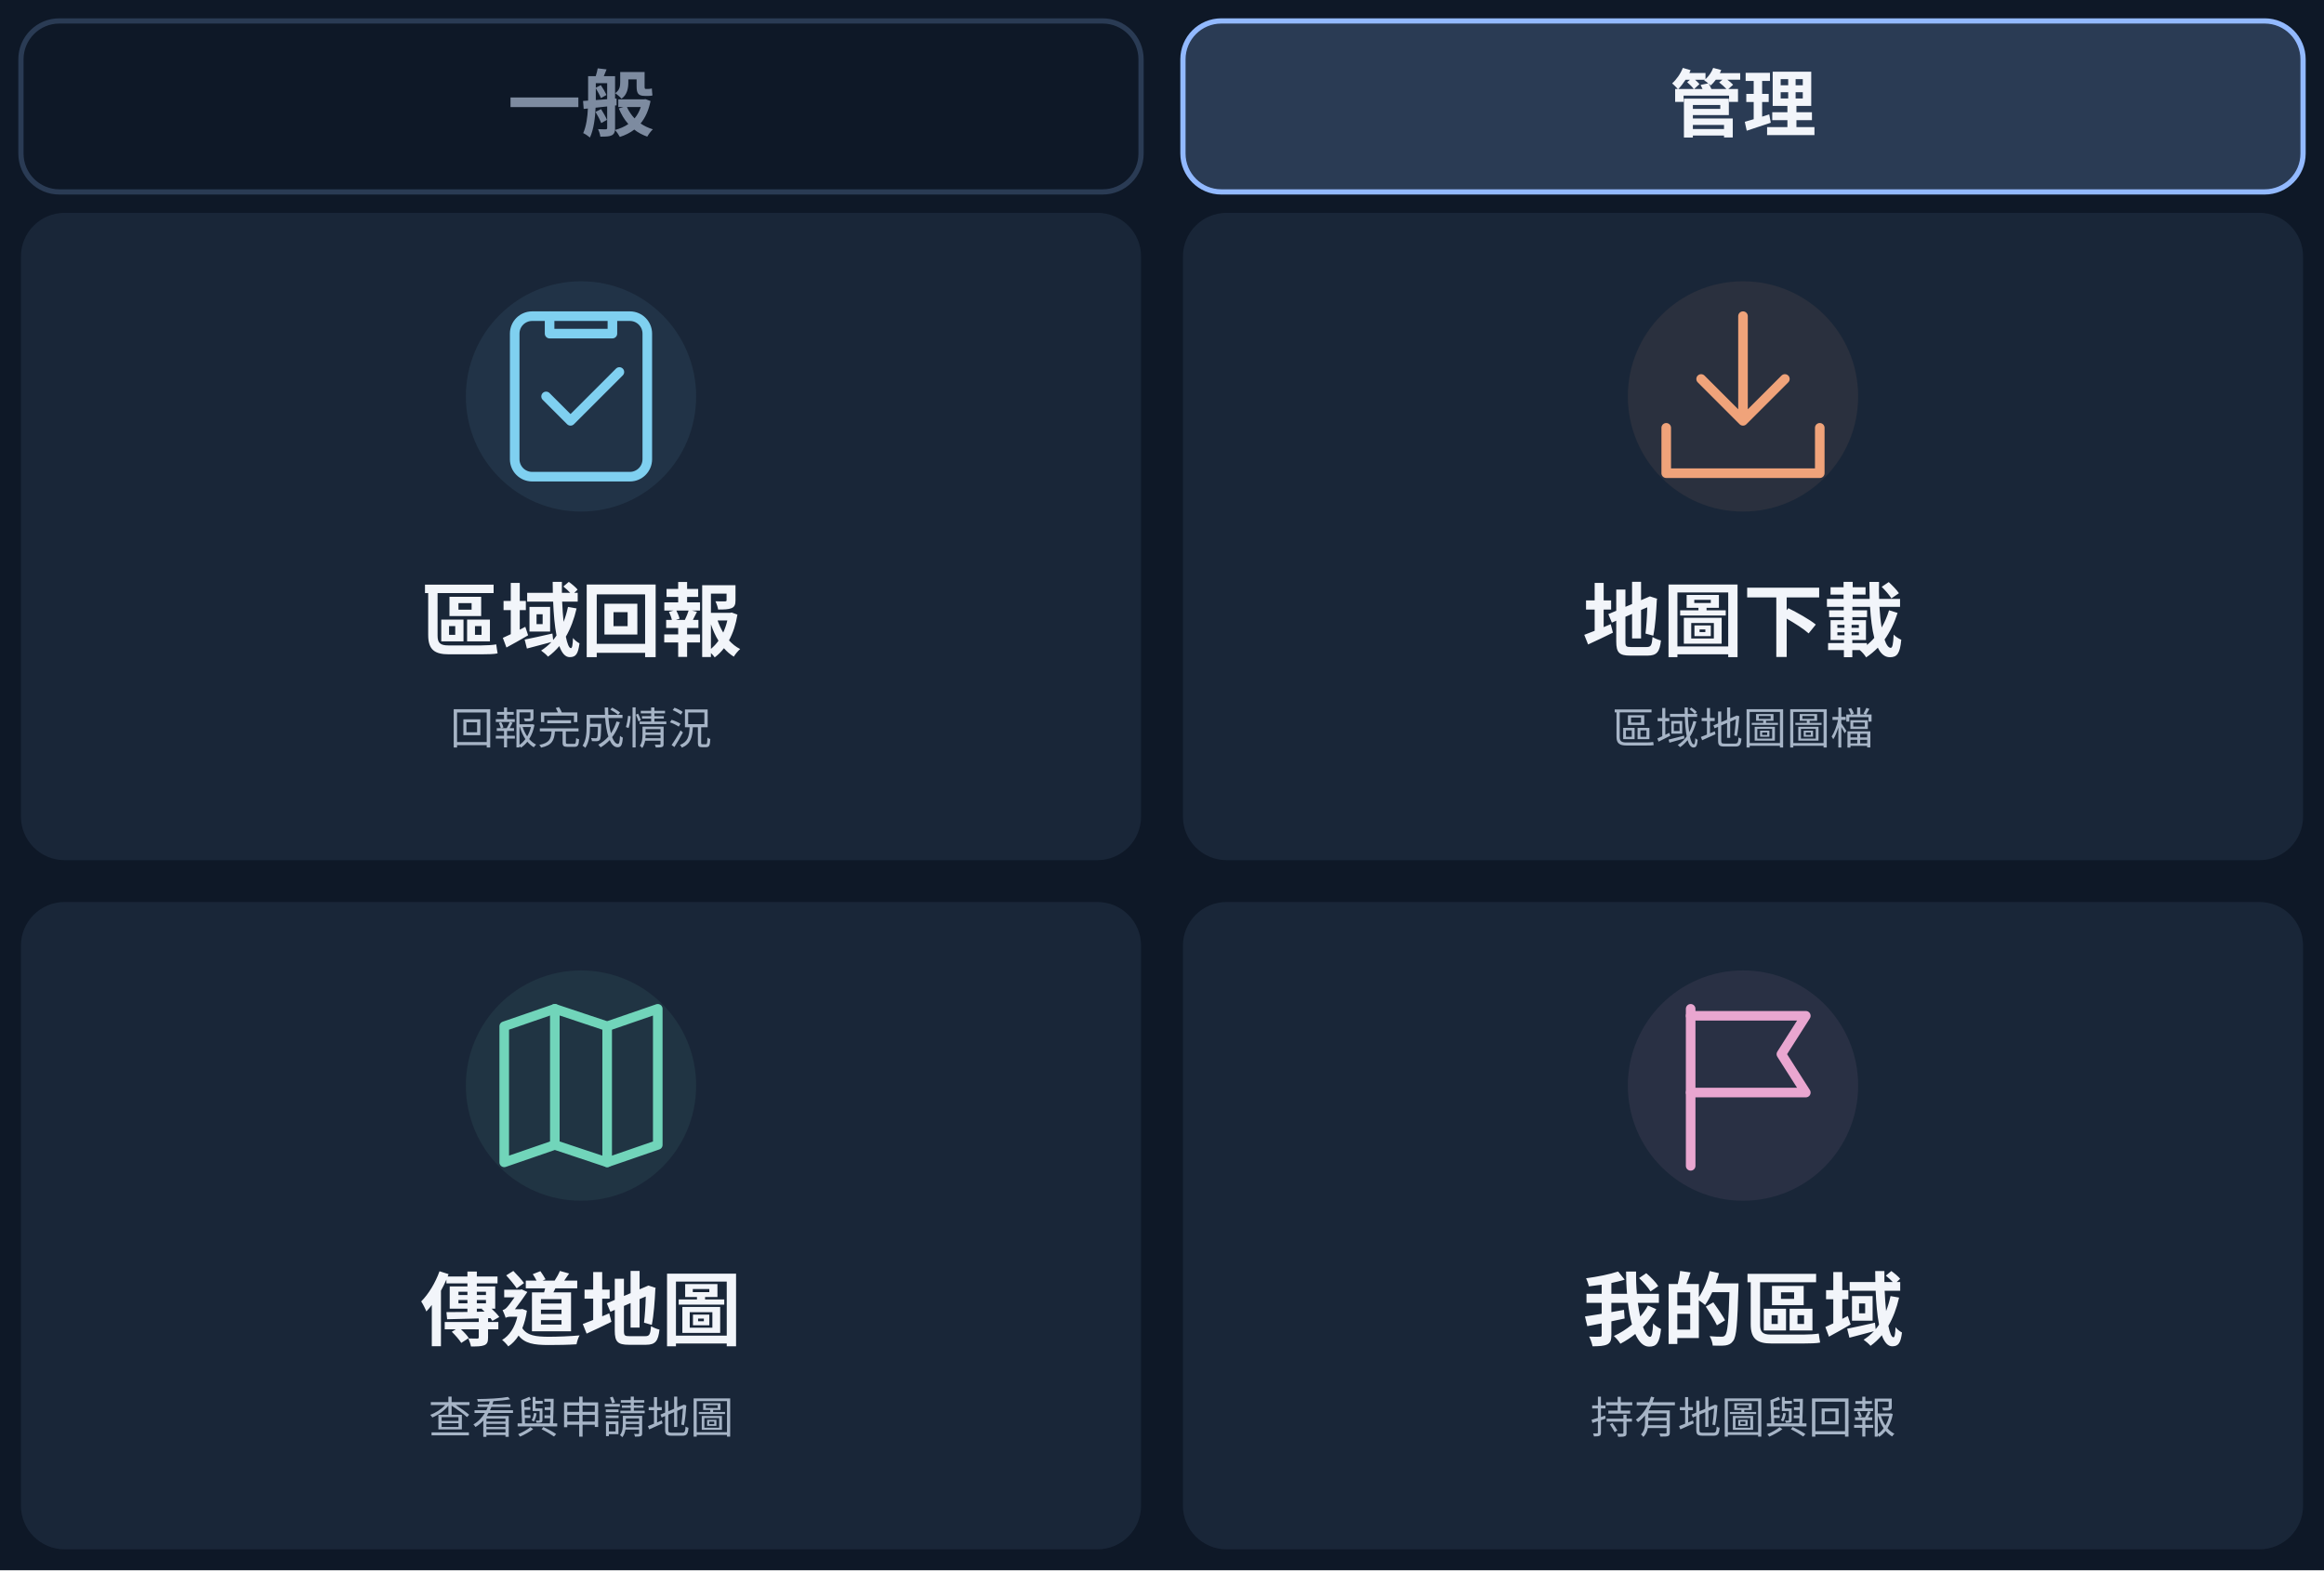
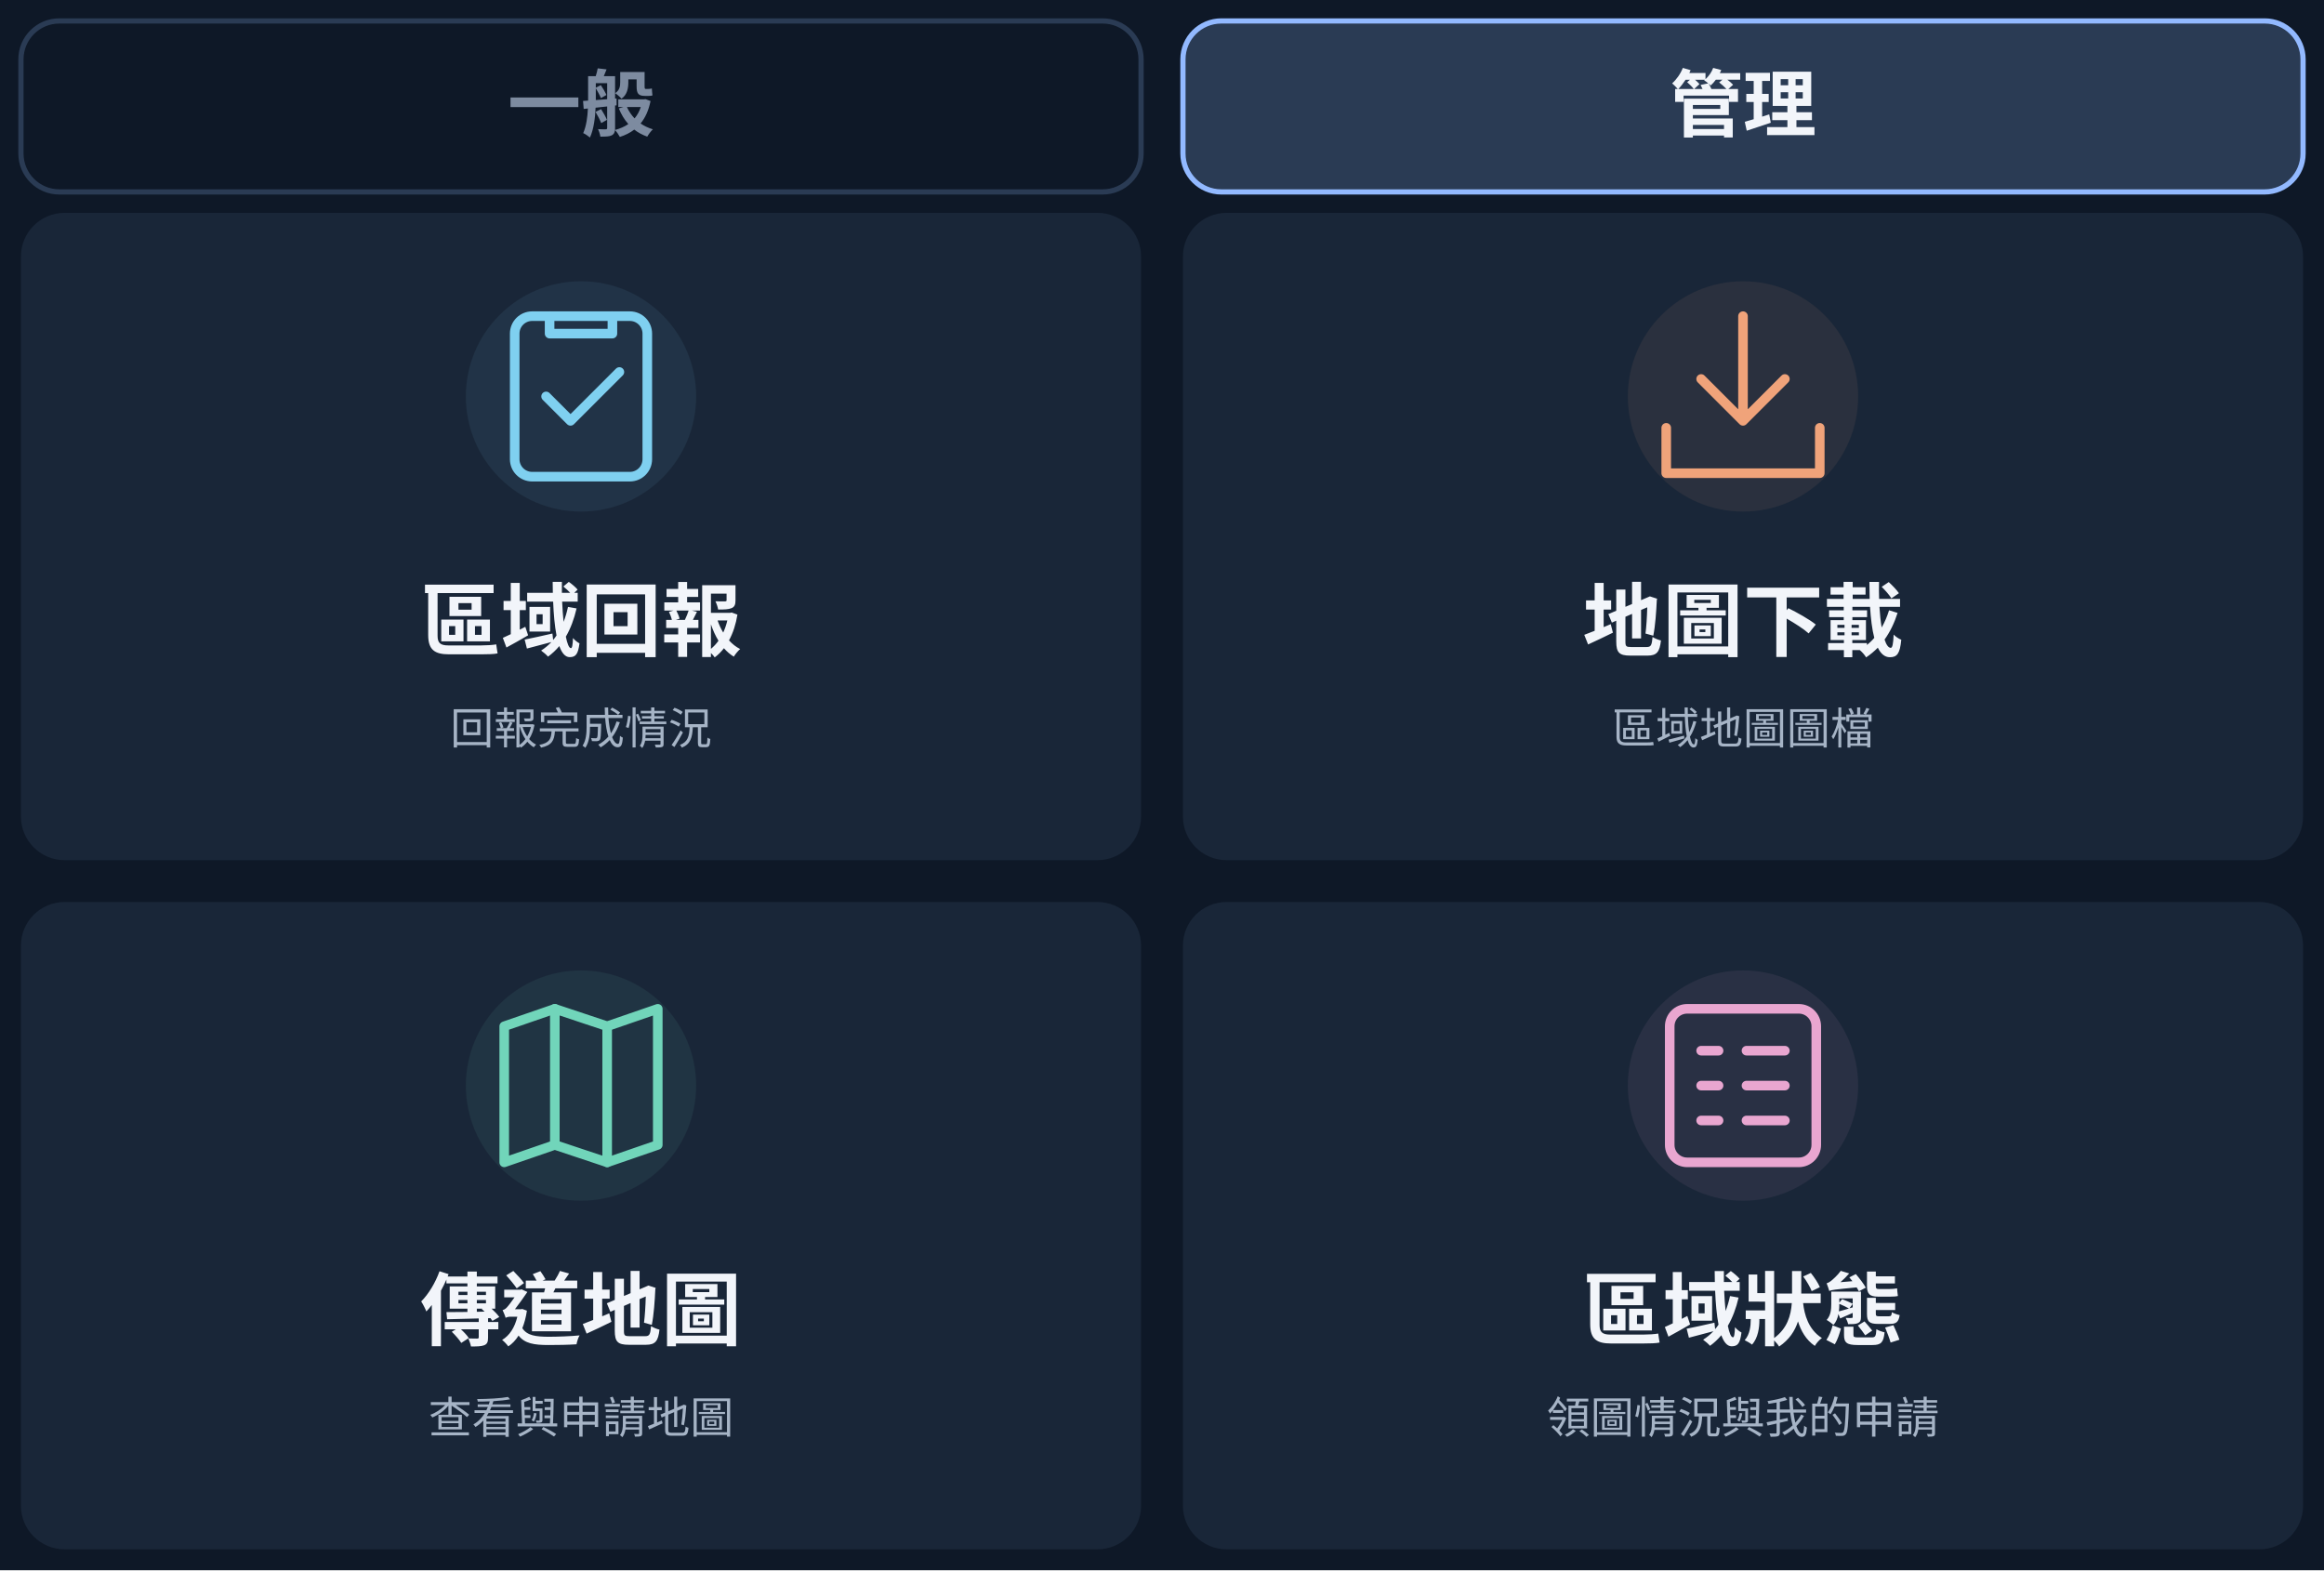
<svg xmlns="http://www.w3.org/2000/svg" width="1332" height="900" viewBox="0 0 1332 900">
  <rect width="1332" height="900" fill="#0e1827" />
  <g transform="translate(0 0)">
    <rect x="12" y="12" width="642" height="98" rx="22" fill="#0e1827" stroke="#2a3b54" stroke-width="3" />
    <text x="333" y="75" text-anchor="middle" fill="#7d8ba0" font-family="Microsoft JhengHei, Noto Sans CJK TC, sans-serif" font-weight="700" font-size="42">一般</text>
  </g>
  <g transform="translate(666 0)">
    <rect x="12" y="12" width="642" height="98" rx="22" fill="#2a3b54" stroke="#92b9ff" stroke-width="3" />
    <text x="333" y="75" text-anchor="middle" fill="#f2f5fa" font-family="Microsoft JhengHei, Noto Sans CJK TC, sans-serif" font-weight="700" font-size="42">管理</text>
  </g>
  <g transform="translate(0 110)">
    <rect x="12" y="12" width="642" height="371" rx="25" fill="#192638" />
    <circle cx="333" cy="117.211" r="66" fill="#7fd0f0" opacity=".08" />
    <g transform="translate(333 117.2107)" fill="none" stroke="#7fd0f0" stroke-width="5.5" stroke-linejoin="round" stroke-linecap="round">
      <rect x="-38" y="-46" width="76" height="92" rx="10" />
      <path d="M-18-46V-36H18V-46M-20 0-6 14 22-14" />
    </g>
    <text x="333" y="262.552" text-anchor="middle" fill="#f2f5fa" font-family="Microsoft JhengHei, Noto Sans CJK TC, sans-serif" font-weight="700" font-size="46">區域回報</text>
    <text x="333" y="316.469" text-anchor="middle" fill="#a6b4c6" font-family="Microsoft JhengHei, Noto Sans CJK TC, sans-serif" font-size="25">回報完成情況</text>
  </g>
  <g transform="translate(666 110)">
    <rect x="12" y="12" width="642" height="371" rx="25" fill="#192638" />
    <circle cx="333" cy="117.211" r="66" fill="#f0a37a" opacity=".08" />
    <g transform="translate(333 117.2107)" fill="none" stroke="#f0a37a" stroke-width="5.5" stroke-linejoin="round" stroke-linecap="round">
      <path d="M0-46V14M-24-10 0 14 24-10" />
      <path d="M-44 18V44H44V18" />
    </g>
    <text x="333" y="262.552" text-anchor="middle" fill="#f2f5fa" font-family="Microsoft JhengHei, Noto Sans CJK TC, sans-serif" font-weight="700" font-size="46">地圖下載</text>
    <text x="333" y="316.469" text-anchor="middle" fill="#a6b4c6" font-family="Microsoft JhengHei, Noto Sans CJK TC, sans-serif" font-size="25">區域地圖圖檔</text>
  </g>
  <g transform="translate(0 505)">
    <rect x="12" y="12" width="642" height="371" rx="25" fill="#192638" />
    <circle cx="333" cy="117.211" r="66" fill="#71d5ba" opacity=".08" />
    <g transform="translate(333 117.2107)" fill="none" stroke="#71d5ba" stroke-width="5.5" stroke-linejoin="round" stroke-linecap="round">
      <path d="M-44-34-15-44 15-34 44-44V34L15 44-15 34-44 44Z" />
      <path d="M-15-44V34M15-34V44" />
    </g>
    <text x="333" y="262.552" text-anchor="middle" fill="#f2f5fa" font-family="Microsoft JhengHei, Noto Sans CJK TC, sans-serif" font-weight="700" font-size="46">傳道地圖</text>
    <text x="333" y="316.469" text-anchor="middle" fill="#a6b4c6" font-family="Microsoft JhengHei, Noto Sans CJK TC, sans-serif" font-size="25">查看與申請地圖</text>
  </g>
  <g transform="translate(666 505)">
    <rect x="12" y="12" width="642" height="371" rx="25" fill="#192638" />
    <circle cx="333" cy="117.211" r="66" fill="#e9a6d0" opacity=".08" />
    <g transform="translate(333 117.2107)" fill="none" stroke="#e9a6d0" stroke-width="5.5" stroke-linejoin="round" stroke-linecap="round">
-       <path d="M-30 46V-44" />
-       <path d="M-30-40H36L22-18 36 4H-30" />
+       <rect x="-42" y="-44" width="84" height="88" rx="10" />
+       <path d="M-24-20H-14M2-20H24M-24 0H-14M2 0H24M-24 20H-14M2 20H24" />
    </g>
-     <text x="333" y="262.552" text-anchor="middle" fill="#f2f5fa" font-family="Microsoft JhengHei, Noto Sans CJK TC, sans-serif" font-weight="700" font-size="46">我的區域</text>
-     <text x="333" y="316.469" text-anchor="middle" fill="#a6b4c6" font-family="Microsoft JhengHei, Noto Sans CJK TC, sans-serif" font-size="25">持有地圖與回報</text>
+     <text x="333" y="262.552" text-anchor="middle" fill="#f2f5fa" font-family="Microsoft JhengHei, Noto Sans CJK TC, sans-serif" font-weight="700" font-size="46">區域狀態</text>
+     <text x="333" y="316.469" text-anchor="middle" fill="#a6b4c6" font-family="Microsoft JhengHei, Noto Sans CJK TC, sans-serif" font-size="25">領圖情況與我的申請</text>
  </g>
</svg>
